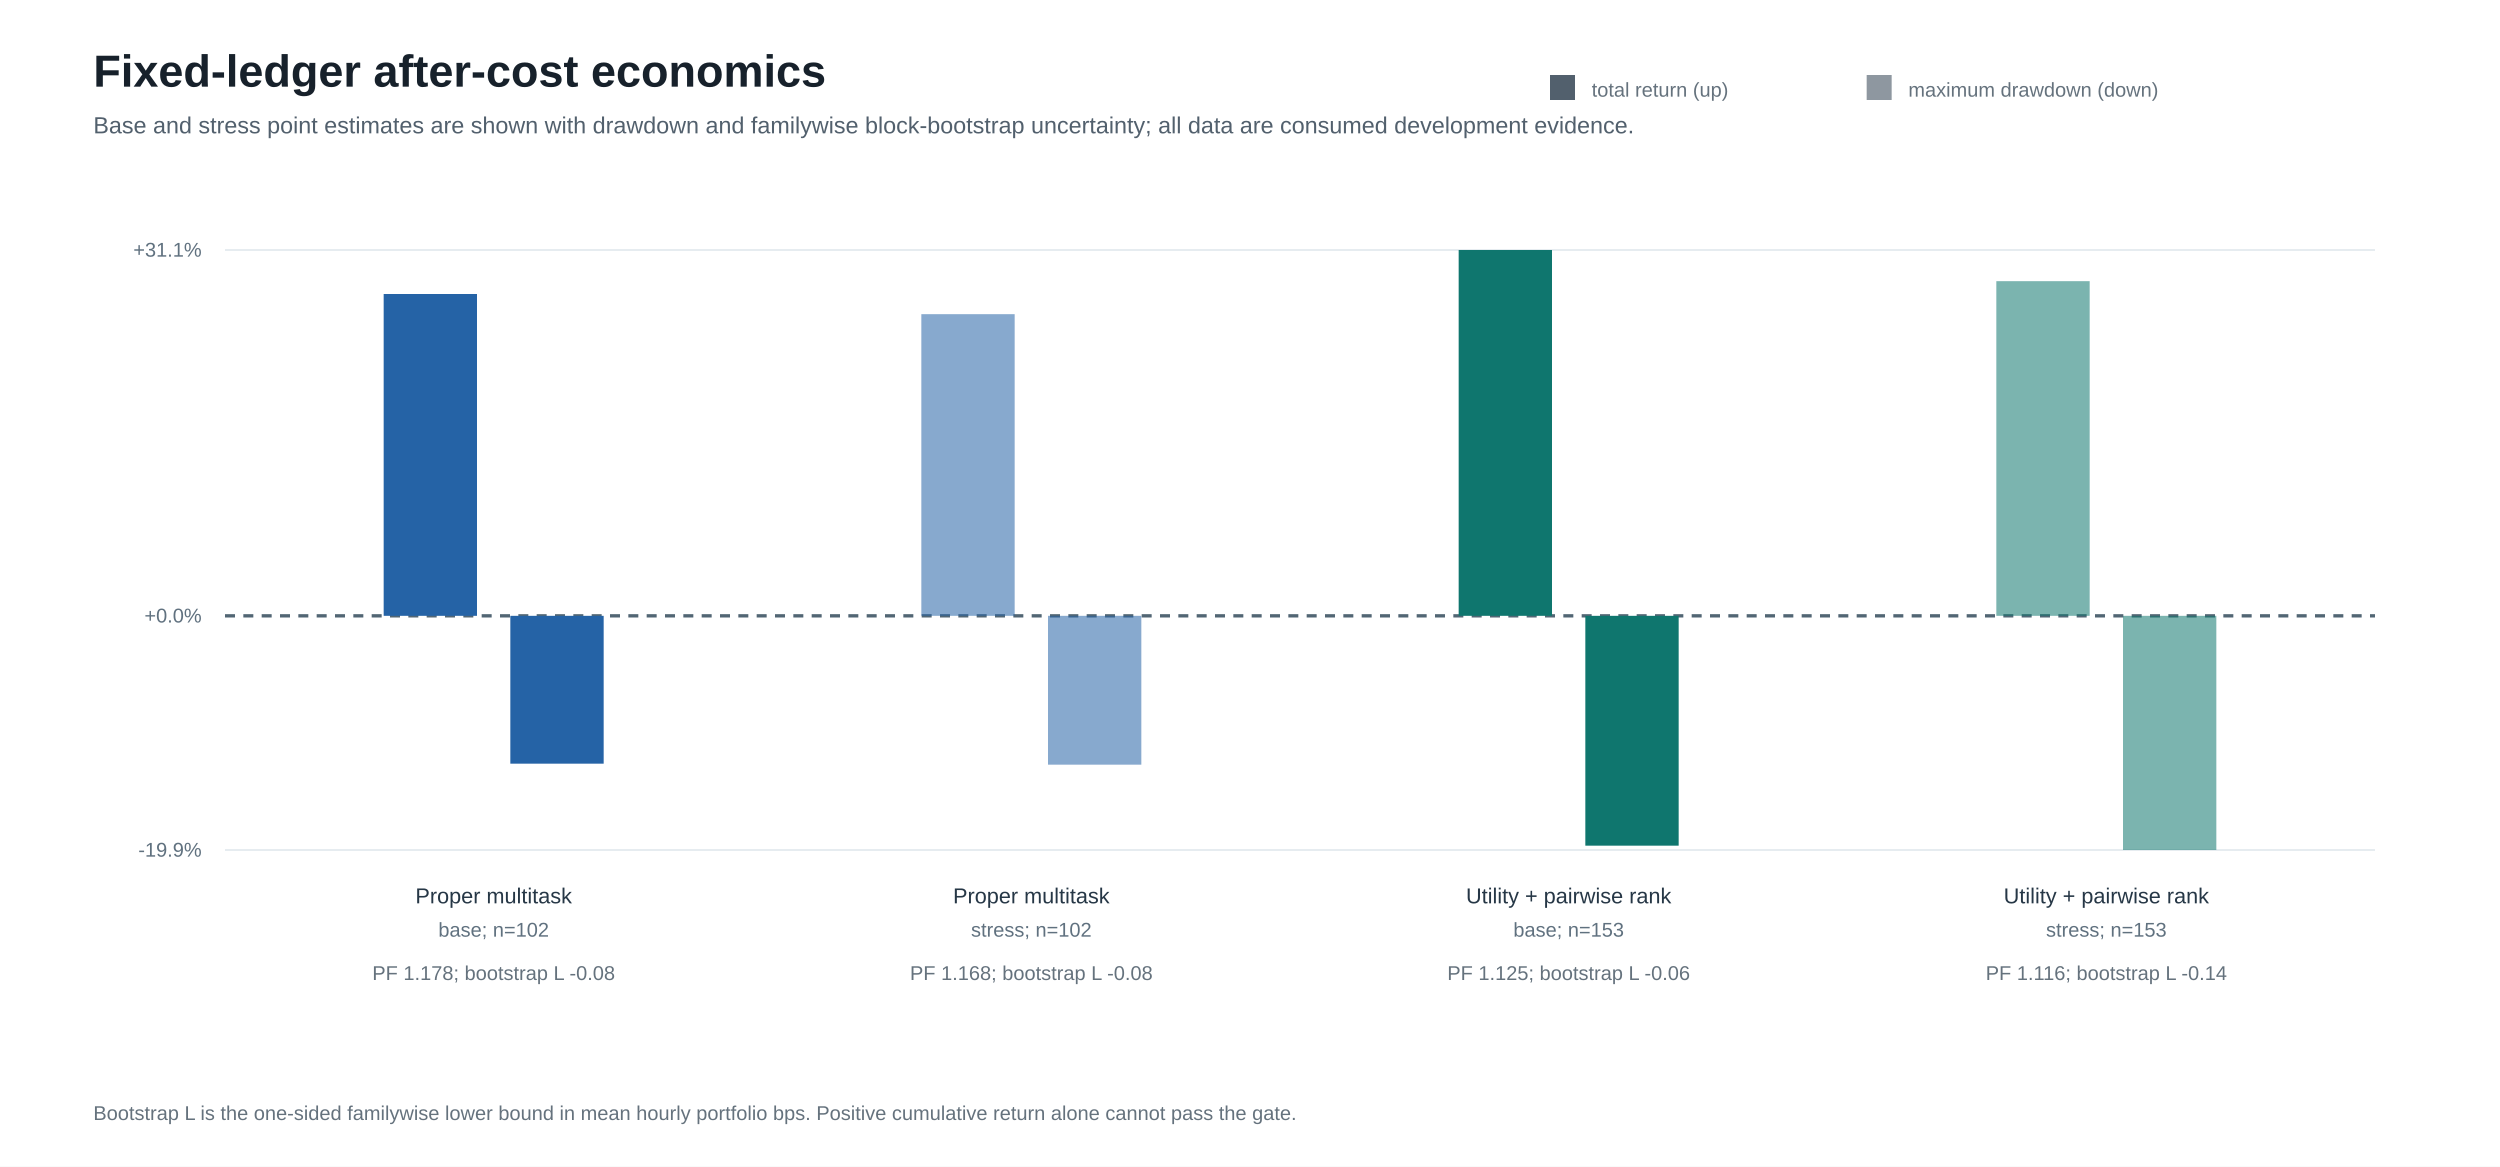
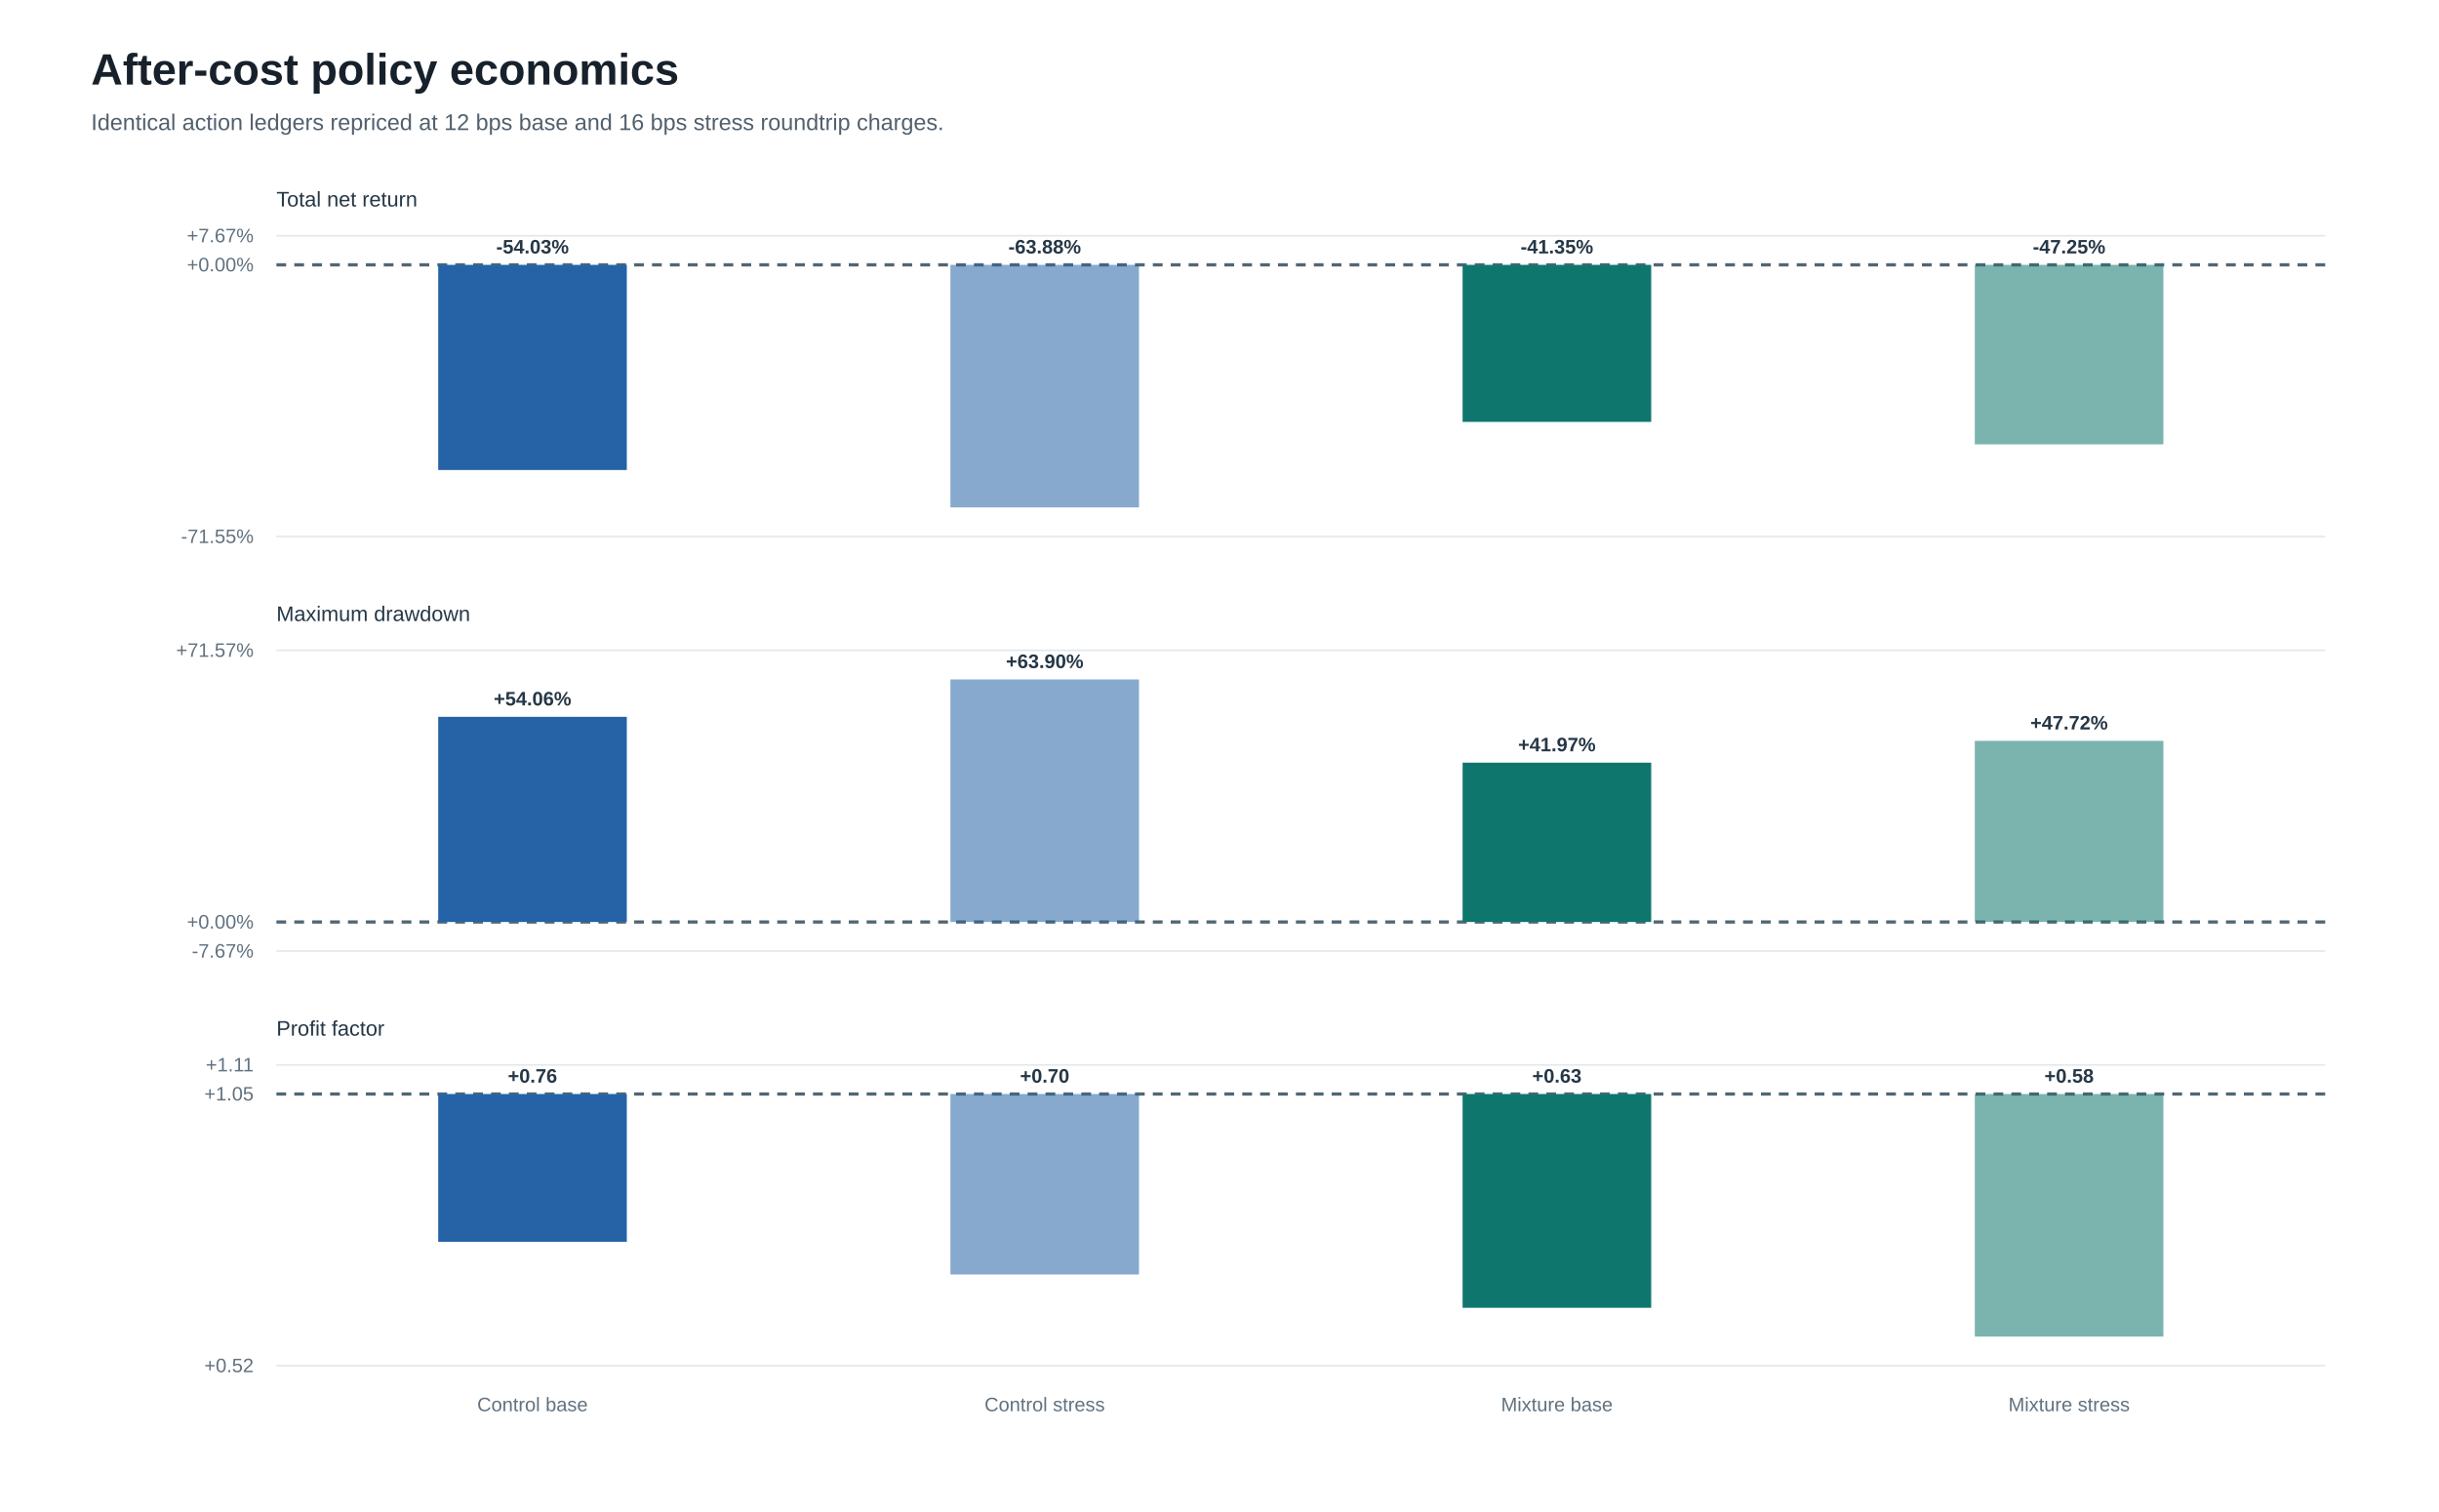
- <svg xmlns="http://www.w3.org/2000/svg" width="1500" height="700" viewBox="0 0 1500 700" role="img" aria-labelledby="title desc">
+ <svg xmlns="http://www.w3.org/2000/svg" width="1500" height="930" viewBox="0 0 1500 930" role="img" aria-labelledby="title desc">
  <rect width="100%" height="100%" fill="#ffffff" />
  <style>text{font-family:"Segoe UI",Arial,sans-serif;letter-spacing:0}.title{font-size:27px;font-weight:700;fill:#17212b}.subtitle{font-size:14px;fill:#52606d}.label{font-size:13px;fill:#263746}.axis{font-size:12px;fill:#60717f}.value{font-size:12px;font-weight:650;fill:#263746}.note{font-size:12px;fill:#65727d}.grid{stroke:#e1e8ed;stroke-width:1}.zero{stroke:#526674;stroke-width:2;stroke-dasharray:6 5}</style>
-   <text x="56" y="52" class="title">Fixed-ledger after-cost economics</text>
-   <text x="56" y="80" class="subtitle">Base and stress point estimates are shown with drawdown and familywise block-bootstrap uncertainty; all data are consumed development evidence.</text>
-   <line x1="135" y1="510.0" x2="1425" y2="510.0" class="grid" />
-   <text x="121" y="514.0" text-anchor="end" class="axis">-19.9%</text>
-   <line x1="135" y1="369.5" x2="1425" y2="369.5" class="zero" />
-   <text x="121" y="373.5" text-anchor="end" class="axis">+0.0%</text>
-   <line x1="135" y1="150.0" x2="1425" y2="150.0" class="grid" />
-   <text x="121" y="154.0" text-anchor="end" class="axis">+31.1%</text>
-   <rect x="230.2" y="176.4" width="56" height="193.1" fill="#2563a6" opacity="1" />
-   <rect x="306.2" y="369.5" width="56" height="88.7" fill="#2563a6" opacity="1" />
-   <text x="296.2" y="542" text-anchor="middle" class="label">Proper multitask</text>
-   <text x="296.2" y="562" text-anchor="middle" class="axis">base; n=102</text>
-   <text x="296.2" y="588" text-anchor="middle" class="note">PF 1.178; bootstrap L -0.08</text>
-   <rect x="552.8" y="188.5" width="56" height="181.0" fill="#2563a6" opacity="0.55" />
-   <rect x="628.8" y="369.5" width="56" height="89.3" fill="#2563a6" opacity="0.55" />
-   <text x="618.8" y="542" text-anchor="middle" class="label">Proper multitask</text>
-   <text x="618.8" y="562" text-anchor="middle" class="axis">stress; n=102</text>
-   <text x="618.8" y="588" text-anchor="middle" class="note">PF 1.168; bootstrap L -0.08</text>
-   <rect x="875.2" y="150.0" width="56" height="219.5" fill="#0f766e" opacity="1" />
-   <rect x="951.2" y="369.5" width="56" height="137.9" fill="#0f766e" opacity="1" />
-   <text x="941.2" y="542" text-anchor="middle" class="label">Utility + pairwise rank</text>
-   <text x="941.2" y="562" text-anchor="middle" class="axis">base; n=153</text>
-   <text x="941.2" y="588" text-anchor="middle" class="note">PF 1.125; bootstrap L -0.06</text>
-   <rect x="1197.8" y="168.7" width="56" height="200.8" fill="#0f766e" opacity="0.55" />
-   <rect x="1273.8" y="369.5" width="56" height="140.5" fill="#0f766e" opacity="0.55" />
-   <text x="1263.8" y="542" text-anchor="middle" class="label">Utility + pairwise rank</text>
-   <text x="1263.8" y="562" text-anchor="middle" class="axis">stress; n=153</text>
-   <text x="1263.8" y="588" text-anchor="middle" class="note">PF 1.116; bootstrap L -0.14</text>
-   <rect x="930" y="45" width="15" height="15" fill="#52606d" />
-   <text x="955" y="58" class="note">total return (up)</text>
-   <rect x="1120" y="45" width="15" height="15" fill="#52606d" opacity="0.65" />
-   <text x="1145" y="58" class="note">maximum drawdown (down)</text>
-   <text x="56" y="672" class="note">Bootstrap L is the one-sided familywise lower bound in mean hourly portfolio bps. Positive cumulative return alone cannot pass the gate.</text>
+   <text x="56" y="52" class="title">After-cost policy economics</text>
+   <text x="56" y="80" class="subtitle">Identical action ledgers repriced at 12 bps base and 16 bps stress roundtrip charges.</text>
+   <text x="170" y="127" class="label">Total net return</text>
+   <line x1="170" y1="330.0" x2="1430" y2="330.0" class="grid" />
+   <text x="156" y="334.0" text-anchor="end" class="axis">-71.55%</text>
+   <line x1="170" y1="162.9" x2="1430" y2="162.9" class="zero" />
+   <text x="156" y="166.9" text-anchor="end" class="axis">+0.00%</text>
+   <line x1="170" y1="145.0" x2="1430" y2="145.0" class="grid" />
+   <text x="156" y="149.0" text-anchor="end" class="axis">+7.67%</text>
+   <rect x="269.5" y="162.9" width="116" height="126.2" fill="#2563a6" opacity="1.0" />
+   <text x="327.5" y="155.9" text-anchor="middle" class="value">-54.03%</text>
+   <rect x="584.5" y="162.9" width="116" height="149.2" fill="#2563a6" opacity="0.55" />
+   <text x="642.5" y="155.9" text-anchor="middle" class="value">-63.88%</text>
+   <rect x="899.5" y="162.9" width="116" height="96.6" fill="#0f766e" opacity="1.0" />
+   <text x="957.5" y="155.9" text-anchor="middle" class="value">-41.35%</text>
+   <rect x="1214.5" y="162.9" width="116" height="110.4" fill="#0f766e" opacity="0.55" />
+   <text x="1272.5" y="155.9" text-anchor="middle" class="value">-47.25%</text>
+   <text x="170" y="382" class="label">Maximum drawdown</text>
+   <line x1="170" y1="585.0" x2="1430" y2="585.0" class="grid" />
+   <text x="156" y="589.0" text-anchor="end" class="axis">-7.67%</text>
+   <line x1="170" y1="567.1" x2="1430" y2="567.1" class="zero" />
+   <text x="156" y="571.1" text-anchor="end" class="axis">+0.00%</text>
+   <line x1="170" y1="400.0" x2="1430" y2="400.0" class="grid" />
+   <text x="156" y="404.0" text-anchor="end" class="axis">+71.57%</text>
+   <rect x="269.5" y="440.9" width="116" height="126.2" fill="#2563a6" opacity="1.0" />
+   <text x="327.5" y="433.9" text-anchor="middle" class="value">+54.06%</text>
+   <rect x="584.5" y="417.9" width="116" height="149.2" fill="#2563a6" opacity="0.55" />
+   <text x="642.5" y="410.9" text-anchor="middle" class="value">+63.90%</text>
+   <rect x="899.5" y="469.1" width="116" height="98.0" fill="#0f766e" opacity="1.0" />
+   <text x="957.5" y="462.1" text-anchor="middle" class="value">+41.97%</text>
+   <rect x="1214.5" y="455.7" width="116" height="111.4" fill="#0f766e" opacity="0.55" />
+   <text x="1272.5" y="448.7" text-anchor="middle" class="value">+47.72%</text>
+   <text x="170" y="637" class="label">Profit factor</text>
+   <line x1="170" y1="840.0" x2="1430" y2="840.0" class="grid" />
+   <text x="156" y="844.0" text-anchor="end" class="axis">+0.52</text>
+   <line x1="170" y1="672.9" x2="1430" y2="672.9" class="zero" />
+   <text x="156" y="676.9" text-anchor="end" class="axis">+1.05</text>
+   <line x1="170" y1="655.0" x2="1430" y2="655.0" class="grid" />
+   <text x="156" y="659.0" text-anchor="end" class="axis">+1.11</text>
+   <rect x="269.5" y="672.9" width="116" height="90.9" fill="#2563a6" opacity="1.0" />
+   <text x="327.5" y="665.9" text-anchor="middle" class="value">+0.76</text>
+   <rect x="584.5" y="672.9" width="116" height="111.0" fill="#2563a6" opacity="0.55" />
+   <text x="642.5" y="665.9" text-anchor="middle" class="value">+0.70</text>
+   <rect x="899.5" y="672.9" width="116" height="131.5" fill="#0f766e" opacity="1.0" />
+   <text x="957.5" y="665.9" text-anchor="middle" class="value">+0.63</text>
+   <rect x="1214.5" y="672.9" width="116" height="149.2" fill="#0f766e" opacity="0.55" />
+   <text x="1272.5" y="665.9" text-anchor="middle" class="value">+0.58</text>
+   <text x="327.5" y="868" text-anchor="middle" class="axis">Control base</text>
+   <text x="642.5" y="868" text-anchor="middle" class="axis">Control stress</text>
+   <text x="957.5" y="868" text-anchor="middle" class="axis">Mixture base</text>
+   <text x="1272.5" y="868" text-anchor="middle" class="axis">Mixture stress</text>
</svg>
